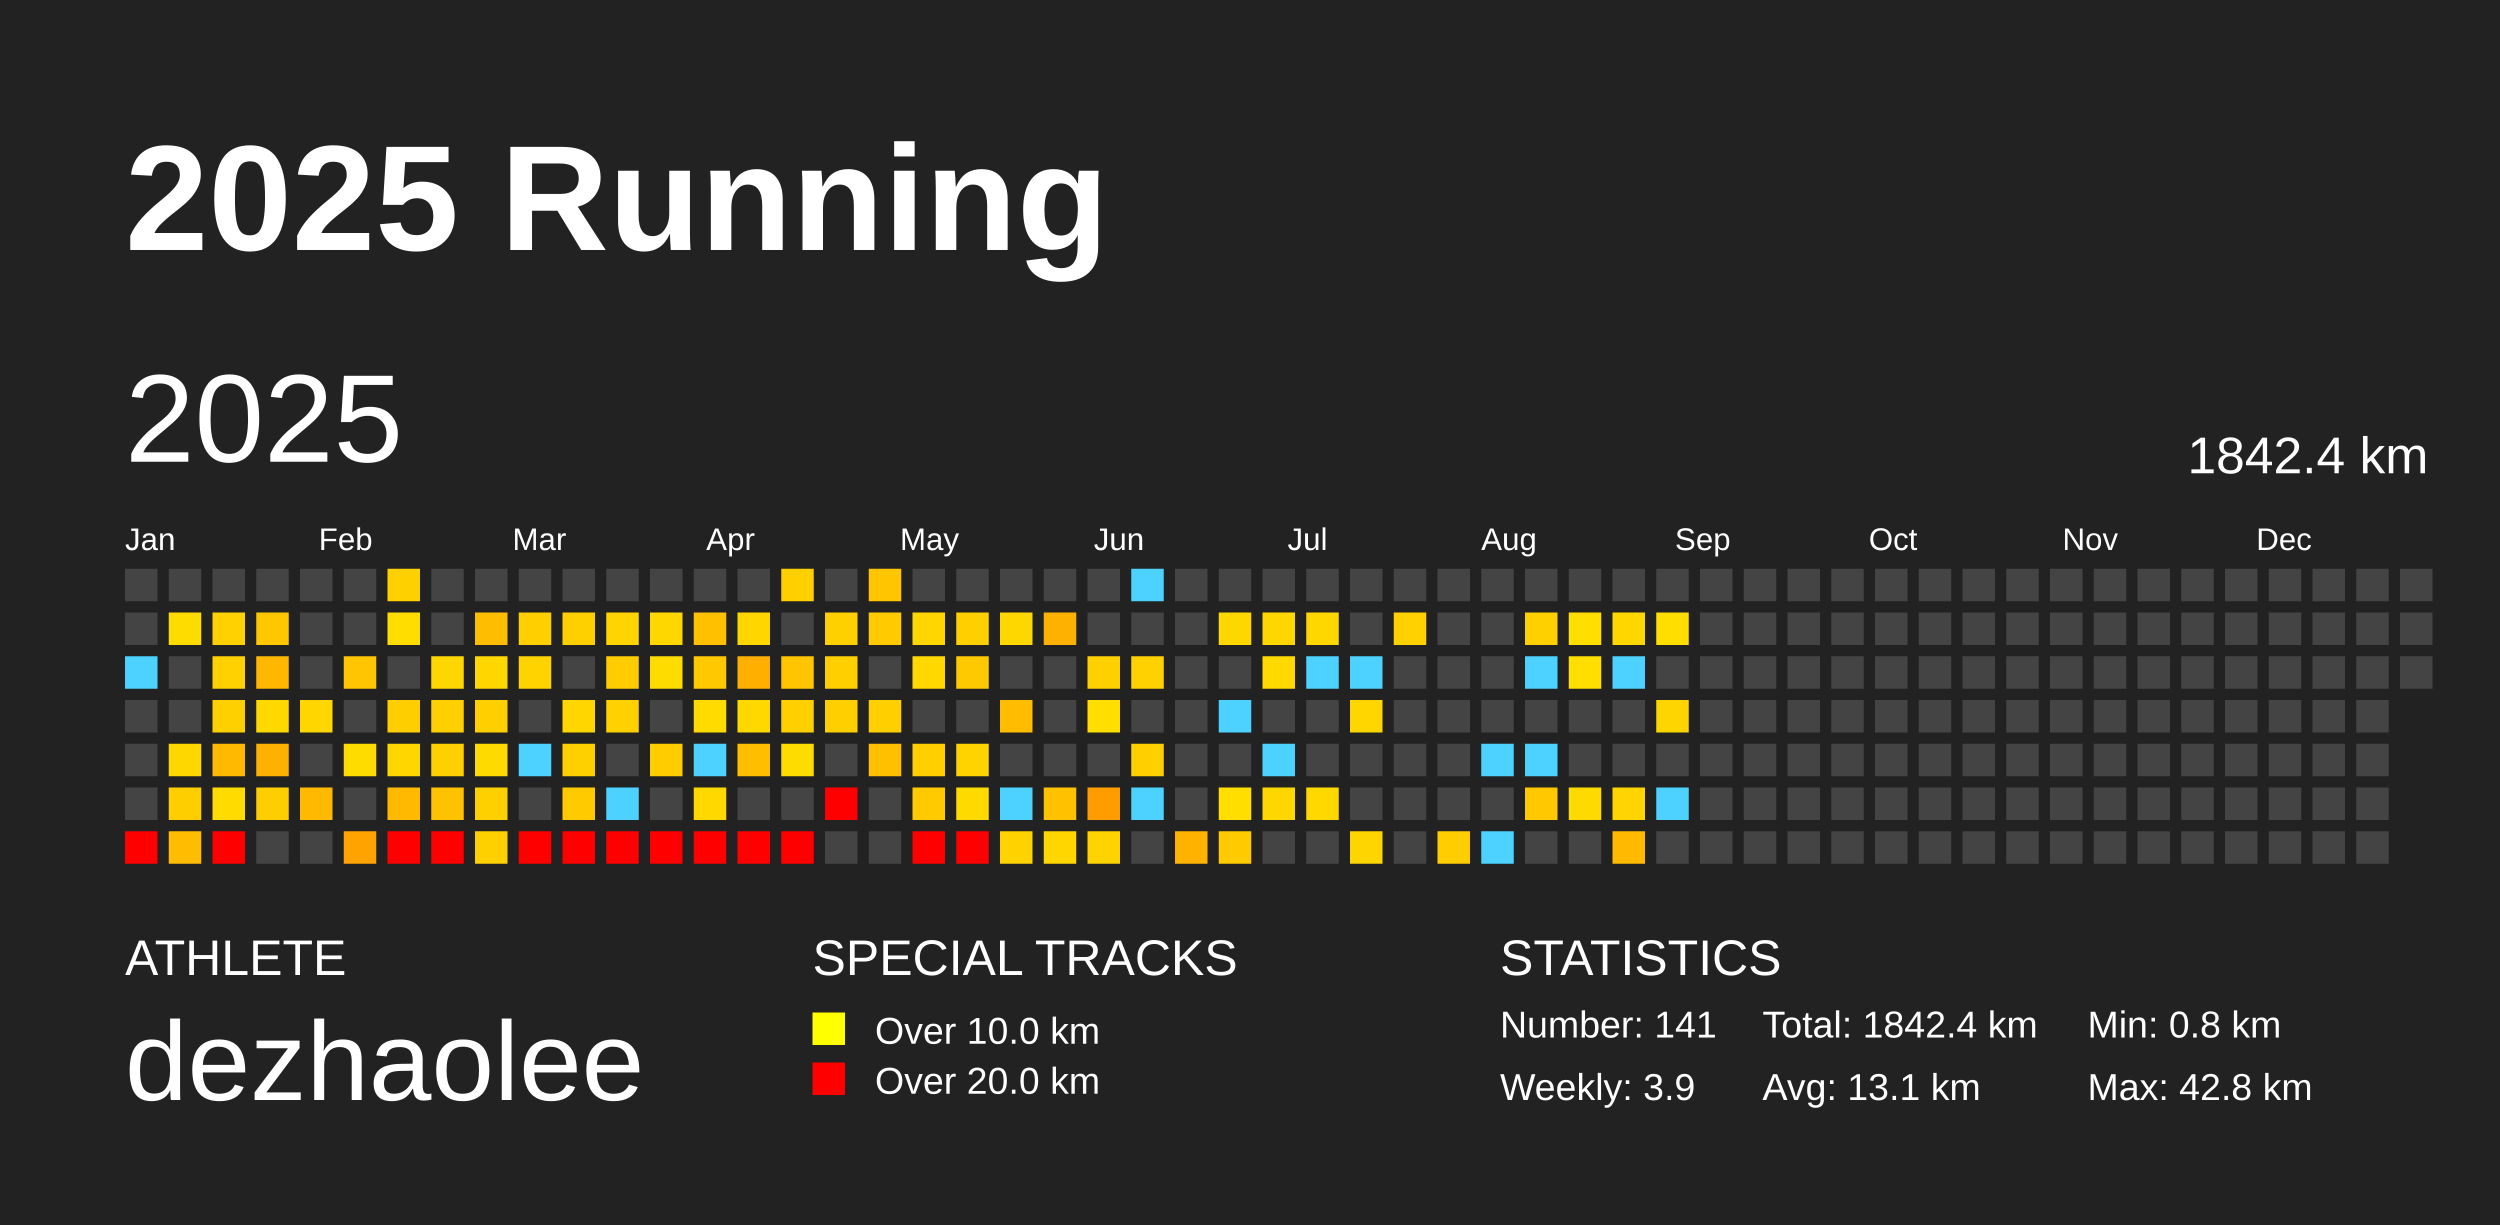
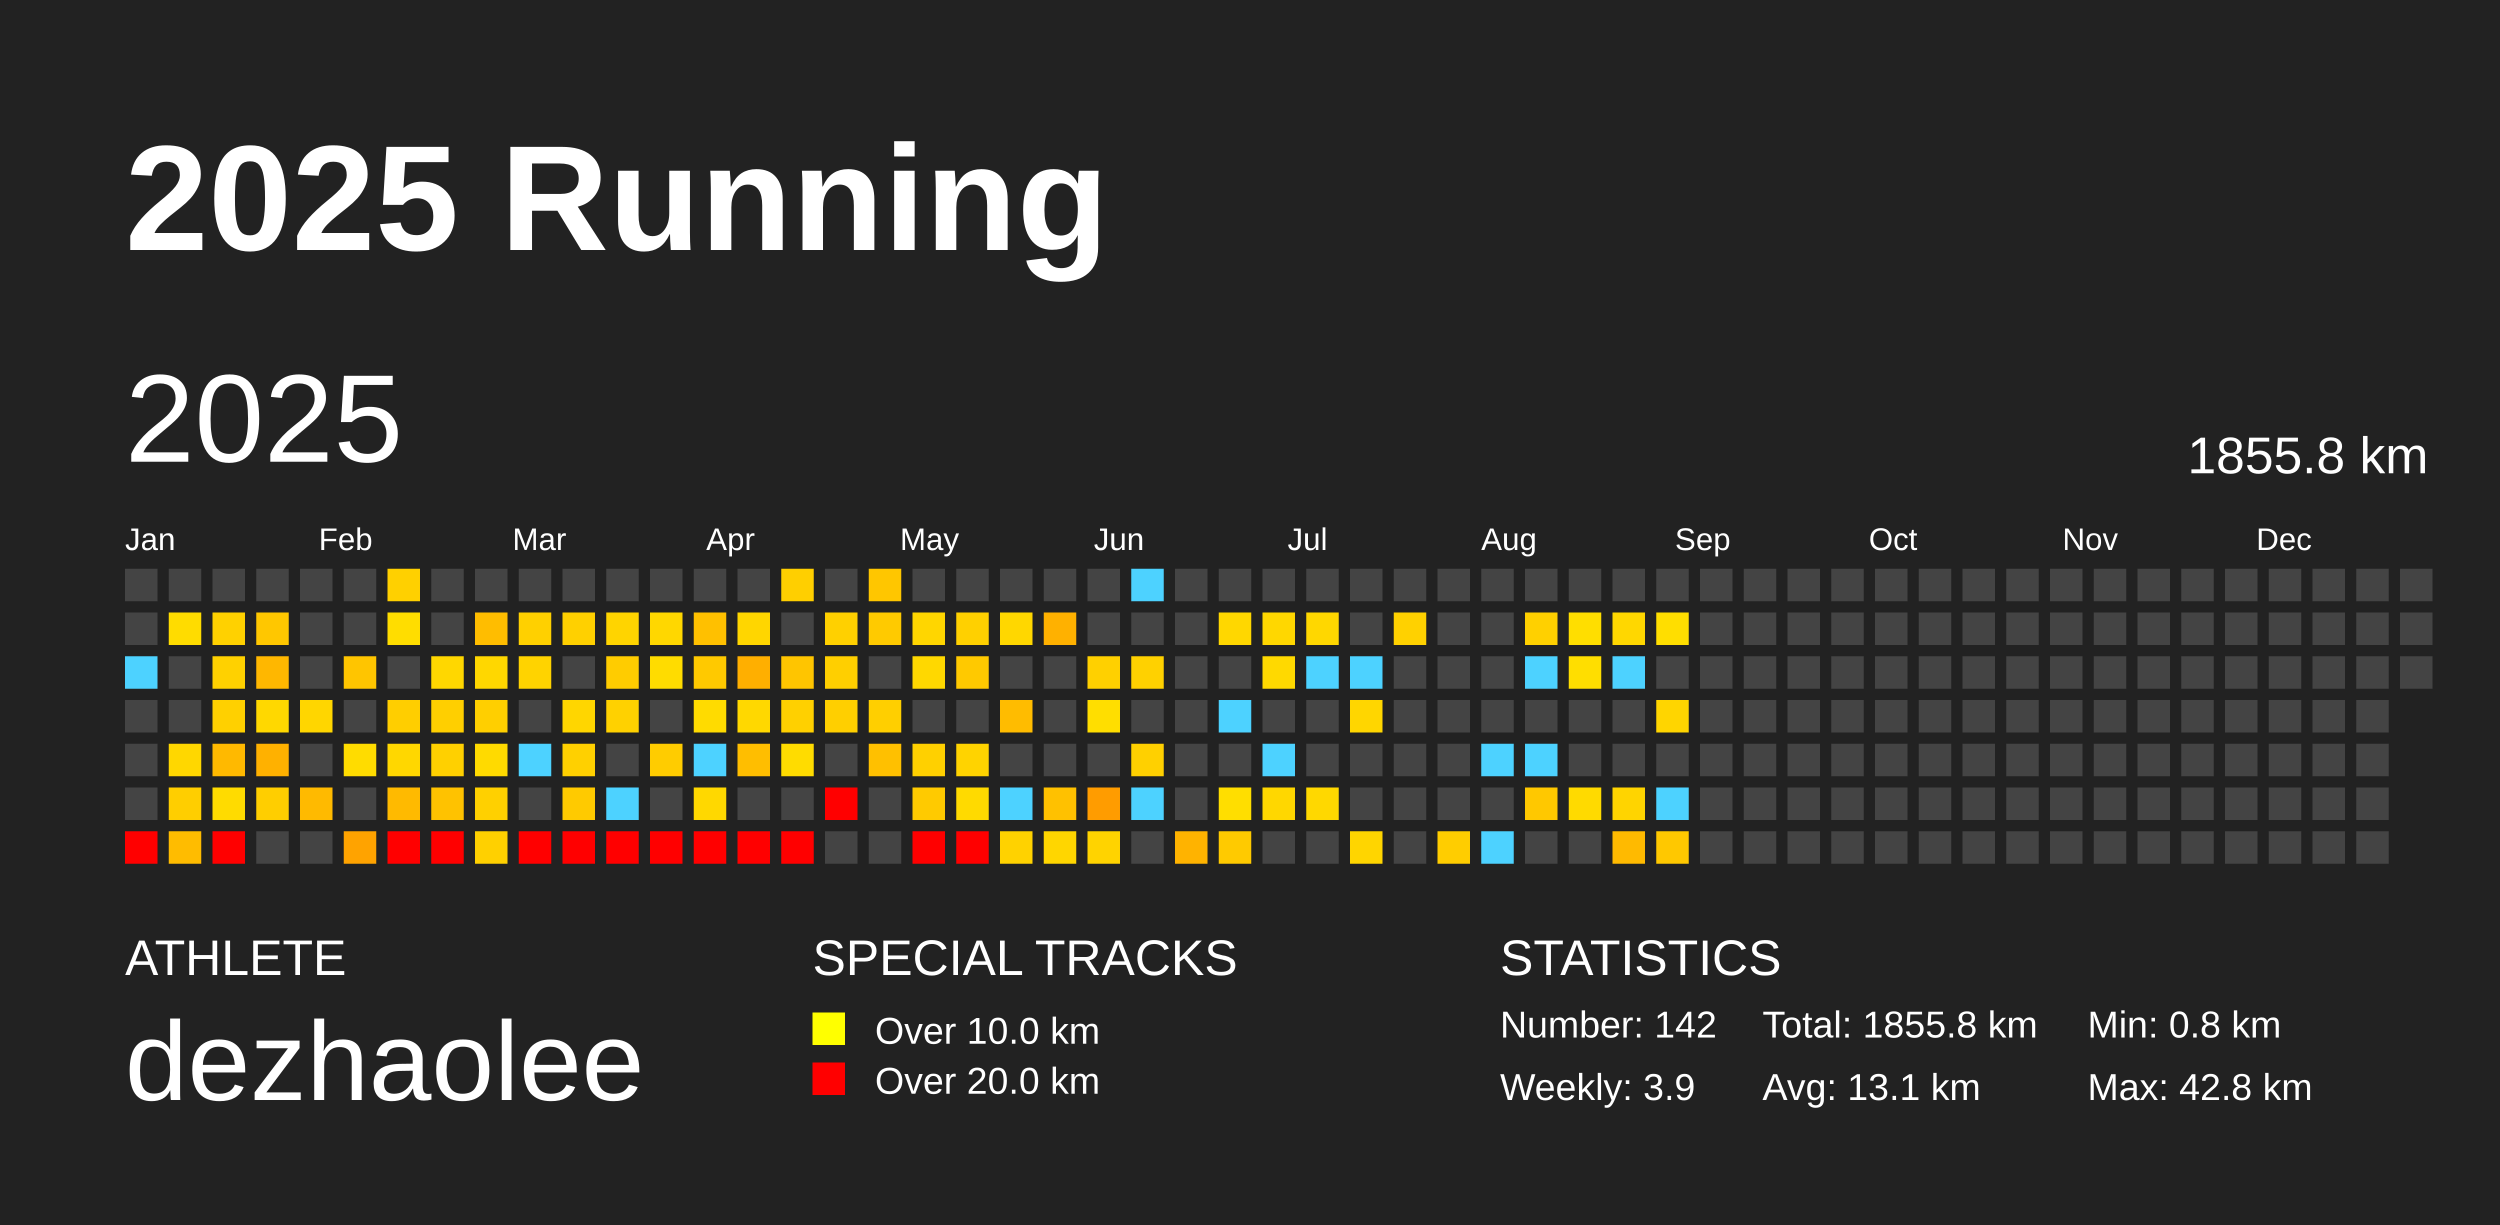
<svg xmlns="http://www.w3.org/2000/svg" baseProfile="full" height="98mm" version="1.1" viewBox="0,0,200,98" width="200mm">
  <defs />
  <rect fill="#222222" height="98" width="200" x="0" y="0" />
  <text fill="#FFFFFF" style="font-size:12px; font-family:Arial; font-weight:bold;" x="10" y="20">2025 Running</text>
  <text fill="#FFFFFF" style="font-size:4px; font-family:Arial" x="10" y="78">ATHLETE</text>
  <text fill="#FFFFFF" style="font-size:9px; font-family:Arial" x="10" y="88">dezhaolee</text>
  <text fill="#FFFFFF" style="font-size:4px; font-family:Arial" x="65" y="78">SPECIAL TRACKS</text>
  <rect fill="yellow" height="2.6" width="2.6" x="65" y="81" />
  <text fill="#FFFFFF" style="font-size:3px; font-family:Arial" x="70" y="83.5">Over 10.0 km</text>
  <rect fill="red" height="2.6" width="2.6" x="65" y="85" />
  <text fill="#FFFFFF" style="font-size:3px; font-family:Arial" x="70" y="87.5">Over 20.0 km</text>
  <text fill="#FFFFFF" style="font-size:4px; font-family:Arial" x="120" y="78">STATISTICS</text>
-   <text fill="#FFFFFF" style="font-size:3px; font-family:Arial" x="120" y="83">Number: 141</text>
+   <text fill="#FFFFFF" style="font-size:3px; font-family:Arial" x="120" y="83">Number: 142</text>
  <text fill="#FFFFFF" style="font-size:3px; font-family:Arial" x="120" y="88">Weekly: 3.9</text>
-   <text fill="#FFFFFF" style="font-size:3px; font-family:Arial" x="141" y="83">Total: 1842.4 km</text>
+   <text fill="#FFFFFF" style="font-size:3px; font-family:Arial" x="141" y="83">Total: 1855.8 km</text>
  <text fill="#FFFFFF" style="font-size:3px; font-family:Arial" x="141" y="88">Avg: 13.1 km</text>
  <text fill="#FFFFFF" style="font-size:3px; font-family:Arial" x="167" y="83">Min: 0.8 km</text>
  <text fill="#FFFFFF" style="font-size:3px; font-family:Arial" x="167" y="88">Max: 42.8 km</text>
  <text dominant-baseline="hanging" fill="#FFFFFF" style="font-size:10.0px; font-family:Arial;" x="10" y="30">2025</text>
-   <text dominant-baseline="hanging" fill="#FFFFFF" style="font-size:4.125px; font-family:Arial;" x="175" y="35">1842.4 km</text>
+   <text dominant-baseline="hanging" fill="#FFFFFF" style="font-size:4.125px; font-family:Arial;" x="175" y="35">1855.8 km</text>
  <text fill="#FFFFFF" style="font-size:2.5px; font-family:Arial" x="10.0" y="44">Jan</text>
  <text fill="#FFFFFF" style="font-size:2.5px; font-family:Arial" x="25.5" y="44">Feb</text>
  <text fill="#FFFFFF" style="font-size:2.5px; font-family:Arial" x="41.0" y="44">Mar</text>
  <text fill="#FFFFFF" style="font-size:2.5px; font-family:Arial" x="56.5" y="44">Apr</text>
  <text fill="#FFFFFF" style="font-size:2.5px; font-family:Arial" x="72.0" y="44">May</text>
  <text fill="#FFFFFF" style="font-size:2.5px; font-family:Arial" x="87.5" y="44">Jun</text>
  <text fill="#FFFFFF" style="font-size:2.5px; font-family:Arial" x="103.0" y="44">Jul</text>
  <text fill="#FFFFFF" style="font-size:2.5px; font-family:Arial" x="118.5" y="44">Aug</text>
  <text fill="#FFFFFF" style="font-size:2.5px; font-family:Arial" x="134.0" y="44">Sep</text>
  <text fill="#FFFFFF" style="font-size:2.5px; font-family:Arial" x="149.5" y="44">Oct</text>
  <text fill="#FFFFFF" style="font-size:2.5px; font-family:Arial" x="165.0" y="44">Nov</text>
  <text fill="#FFFFFF" style="font-size:2.5px; font-family:Arial" x="180.5" y="44">Dec</text>
  <rect fill="#444444" height="2.6" width="2.6" x="10.0" y="45.5" />
  <rect fill="#444444" height="2.6" width="2.6" x="10.0" y="49.0" />
  <rect fill="#4dd2ff" height="2.6" width="2.6" x="10.0" y="52.5" />
  <rect fill="#444444" height="2.6" width="2.6" x="10.0" y="56.0" />
  <rect fill="#444444" height="2.6" width="2.6" x="10.0" y="59.5" />
  <rect fill="#444444" height="2.6" width="2.6" x="10.0" y="63.0" />
  <rect fill="red" height="2.6" width="2.6" x="10.0" y="66.5" />
  <rect fill="#444444" height="2.6" width="2.6" x="13.5" y="45.5" />
  <rect fill="#ffdc00" height="2.6" width="2.6" x="13.5" y="49.0" />
  <rect fill="#444444" height="2.6" width="2.6" x="13.5" y="52.5" />
  <rect fill="#444444" height="2.6" width="2.6" x="13.5" y="56.0" />
  <rect fill="#ffd700" height="2.6" width="2.6" x="13.5" y="59.5" />
  <rect fill="#ffce00" height="2.6" width="2.6" x="13.5" y="63.0" />
  <rect fill="#ffbc00" height="2.6" width="2.6" x="13.5" y="66.5" />
  <rect fill="#444444" height="2.6" width="2.6" x="17.0" y="45.5" />
  <rect fill="#ffd100" height="2.6" width="2.6" x="17.0" y="49.0" />
  <rect fill="#ffd100" height="2.6" width="2.6" x="17.0" y="52.5" />
  <rect fill="#ffd000" height="2.6" width="2.6" x="17.0" y="56.0" />
  <rect fill="#ffb900" height="2.6" width="2.6" x="17.0" y="59.5" />
  <rect fill="#ffdb00" height="2.6" width="2.6" x="17.0" y="63.0" />
  <rect fill="red" height="2.6" width="2.6" x="17.0" y="66.5" />
  <rect fill="#444444" height="2.6" width="2.6" x="20.5" y="45.5" />
  <rect fill="#ffc700" height="2.6" width="2.6" x="20.5" y="49.0" />
  <rect fill="#ffb700" height="2.6" width="2.6" x="20.5" y="52.5" />
  <rect fill="#ffd800" height="2.6" width="2.6" x="20.5" y="56.0" />
  <rect fill="#ffb100" height="2.6" width="2.6" x="20.5" y="59.5" />
  <rect fill="#ffce00" height="2.6" width="2.6" x="20.5" y="63.0" />
  <rect fill="#444444" height="2.6" width="2.6" x="20.5" y="66.5" />
  <rect fill="#444444" height="2.6" width="2.6" x="24.0" y="45.5" />
  <rect fill="#444444" height="2.6" width="2.6" x="24.0" y="49.0" />
  <rect fill="#444444" height="2.6" width="2.6" x="24.0" y="52.5" />
  <rect fill="#ffd600" height="2.6" width="2.6" x="24.0" y="56.0" />
  <rect fill="#444444" height="2.6" width="2.6" x="24.0" y="59.5" />
  <rect fill="#ffba00" height="2.6" width="2.6" x="24.0" y="63.0" />
  <rect fill="#444444" height="2.6" width="2.6" x="24.0" y="66.5" />
  <rect fill="#444444" height="2.6" width="2.6" x="27.5" y="45.5" />
  <rect fill="#444444" height="2.6" width="2.6" x="27.5" y="49.0" />
  <rect fill="#ffc500" height="2.6" width="2.6" x="27.5" y="52.5" />
  <rect fill="#444444" height="2.6" width="2.6" x="27.5" y="56.0" />
  <rect fill="#ffdc00" height="2.6" width="2.6" x="27.5" y="59.5" />
  <rect fill="#444444" height="2.6" width="2.6" x="27.5" y="63.0" />
  <rect fill="#ffa300" height="2.6" width="2.6" x="27.5" y="66.5" />
  <rect fill="#ffd000" height="2.6" width="2.6" x="31.0" y="45.5" />
  <rect fill="#ffdd00" height="2.6" width="2.6" x="31.0" y="49.0" />
  <rect fill="#444444" height="2.6" width="2.6" x="31.0" y="52.5" />
  <rect fill="#ffce00" height="2.6" width="2.6" x="31.0" y="56.0" />
  <rect fill="#ffd700" height="2.6" width="2.6" x="31.0" y="59.5" />
  <rect fill="#ffba00" height="2.6" width="2.6" x="31.0" y="63.0" />
  <rect fill="red" height="2.6" width="2.6" x="31.0" y="66.5" />
  <rect fill="#444444" height="2.6" width="2.6" x="34.5" y="45.5" />
  <rect fill="#444444" height="2.6" width="2.6" x="34.5" y="49.0" />
  <rect fill="#ffd700" height="2.6" width="2.6" x="34.5" y="52.5" />
  <rect fill="#ffcf00" height="2.6" width="2.6" x="34.5" y="56.0" />
  <rect fill="#ffd000" height="2.6" width="2.6" x="34.5" y="59.5" />
  <rect fill="#ffc200" height="2.6" width="2.6" x="34.5" y="63.0" />
  <rect fill="red" height="2.6" width="2.6" x="34.5" y="66.5" />
  <rect fill="#444444" height="2.6" width="2.6" x="38.0" y="45.5" />
  <rect fill="#ffbd00" height="2.6" width="2.6" x="38.0" y="49.0" />
  <rect fill="#ffd700" height="2.6" width="2.6" x="38.0" y="52.5" />
  <rect fill="#ffcf00" height="2.6" width="2.6" x="38.0" y="56.0" />
  <rect fill="#ffda00" height="2.6" width="2.6" x="38.0" y="59.5" />
  <rect fill="#ffd000" height="2.6" width="2.6" x="38.0" y="63.0" />
  <rect fill="#ffd000" height="2.6" width="2.6" x="38.0" y="66.5" />
  <rect fill="#444444" height="2.6" width="2.6" x="41.5" y="45.5" />
  <rect fill="#ffd000" height="2.6" width="2.6" x="41.5" y="49.0" />
  <rect fill="#ffd300" height="2.6" width="2.6" x="41.5" y="52.5" />
  <rect fill="#444444" height="2.6" width="2.6" x="41.5" y="56.0" />
  <rect fill="#4dd2ff" height="2.6" width="2.6" x="41.5" y="59.5" />
  <rect fill="#444444" height="2.6" width="2.6" x="41.5" y="63.0" />
  <rect fill="red" height="2.6" width="2.6" x="41.5" y="66.5" />
  <rect fill="#444444" height="2.6" width="2.6" x="45.0" y="45.5" />
  <rect fill="#ffd000" height="2.6" width="2.6" x="45.0" y="49.0" />
  <rect fill="#444444" height="2.6" width="2.6" x="45.0" y="52.5" />
  <rect fill="#ffd600" height="2.6" width="2.6" x="45.0" y="56.0" />
  <rect fill="#ffd000" height="2.6" width="2.6" x="45.0" y="59.5" />
  <rect fill="#ffca00" height="2.6" width="2.6" x="45.0" y="63.0" />
  <rect fill="red" height="2.6" width="2.6" x="45.0" y="66.5" />
  <rect fill="#444444" height="2.6" width="2.6" x="48.5" y="45.5" />
  <rect fill="#ffd400" height="2.6" width="2.6" x="48.5" y="49.0" />
  <rect fill="#ffcc00" height="2.6" width="2.6" x="48.5" y="52.5" />
  <rect fill="#ffd100" height="2.6" width="2.6" x="48.5" y="56.0" />
  <rect fill="#444444" height="2.6" width="2.6" x="48.5" y="59.5" />
  <rect fill="#4dd2ff" height="2.6" width="2.6" x="48.5" y="63.0" />
  <rect fill="red" height="2.6" width="2.6" x="48.5" y="66.5" />
  <rect fill="#444444" height="2.6" width="2.6" x="52.0" y="45.5" />
  <rect fill="#ffd700" height="2.6" width="2.6" x="52.0" y="49.0" />
  <rect fill="#ffdc00" height="2.6" width="2.6" x="52.0" y="52.5" />
  <rect fill="#444444" height="2.6" width="2.6" x="52.0" y="56.0" />
  <rect fill="#ffcc00" height="2.6" width="2.6" x="52.0" y="59.5" />
  <rect fill="#444444" height="2.6" width="2.6" x="52.0" y="63.0" />
  <rect fill="red" height="2.6" width="2.6" x="52.0" y="66.5" />
  <rect fill="#444444" height="2.6" width="2.6" x="55.5" y="45.5" />
  <rect fill="#ffc000" height="2.6" width="2.6" x="55.5" y="49.0" />
  <rect fill="#ffc900" height="2.6" width="2.6" x="55.5" y="52.5" />
  <rect fill="#ffdb00" height="2.6" width="2.6" x="55.5" y="56.0" />
  <rect fill="#4dd2ff" height="2.6" width="2.6" x="55.5" y="59.5" />
  <rect fill="#ffd800" height="2.6" width="2.6" x="55.5" y="63.0" />
  <rect fill="red" height="2.6" width="2.6" x="55.5" y="66.5" />
  <rect fill="#444444" height="2.6" width="2.6" x="59.0" y="45.5" />
  <rect fill="#ffd600" height="2.6" width="2.6" x="59.0" y="49.0" />
  <rect fill="#ffaf00" height="2.6" width="2.6" x="59.0" y="52.5" />
  <rect fill="#ffd800" height="2.6" width="2.6" x="59.0" y="56.0" />
  <rect fill="#ffbe00" height="2.6" width="2.6" x="59.0" y="59.5" />
  <rect fill="#444444" height="2.6" width="2.6" x="59.0" y="63.0" />
  <rect fill="red" height="2.6" width="2.6" x="59.0" y="66.5" />
  <rect fill="#ffcf00" height="2.6" width="2.6" x="62.5" y="45.5" />
  <rect fill="#444444" height="2.6" width="2.6" x="62.5" y="49.0" />
  <rect fill="#ffc500" height="2.6" width="2.6" x="62.5" y="52.5" />
  <rect fill="#ffd000" height="2.6" width="2.6" x="62.5" y="56.0" />
  <rect fill="#ffdc00" height="2.6" width="2.6" x="62.5" y="59.5" />
  <rect fill="#444444" height="2.6" width="2.6" x="62.5" y="63.0" />
  <rect fill="red" height="2.6" width="2.6" x="62.5" y="66.5" />
  <rect fill="#444444" height="2.6" width="2.6" x="66.0" y="45.5" />
  <rect fill="#ffd000" height="2.6" width="2.6" x="66.0" y="49.0" />
  <rect fill="#ffcf00" height="2.6" width="2.6" x="66.0" y="52.5" />
  <rect fill="#ffcf00" height="2.6" width="2.6" x="66.0" y="56.0" />
  <rect fill="#444444" height="2.6" width="2.6" x="66.0" y="59.5" />
  <rect fill="red" height="2.6" width="2.6" x="66.0" y="63.0" />
  <rect fill="#444444" height="2.6" width="2.6" x="66.0" y="66.5" />
  <rect fill="#ffc600" height="2.6" width="2.6" x="69.5" y="45.5" />
  <rect fill="#ffca00" height="2.6" width="2.6" x="69.5" y="49.0" />
  <rect fill="#444444" height="2.6" width="2.6" x="69.5" y="52.5" />
  <rect fill="#ffcf00" height="2.6" width="2.6" x="69.5" y="56.0" />
  <rect fill="#ffc000" height="2.6" width="2.6" x="69.5" y="59.5" />
  <rect fill="#444444" height="2.6" width="2.6" x="69.5" y="63.0" />
  <rect fill="#444444" height="2.6" width="2.6" x="69.5" y="66.5" />
  <rect fill="#444444" height="2.6" width="2.6" x="73.0" y="45.5" />
  <rect fill="#ffd600" height="2.6" width="2.6" x="73.0" y="49.0" />
  <rect fill="#ffd800" height="2.6" width="2.6" x="73.0" y="52.5" />
  <rect fill="#444444" height="2.6" width="2.6" x="73.0" y="56.0" />
  <rect fill="#ffd000" height="2.6" width="2.6" x="73.0" y="59.5" />
  <rect fill="#ffca00" height="2.6" width="2.6" x="73.0" y="63.0" />
  <rect fill="red" height="2.6" width="2.6" x="73.0" y="66.5" />
  <rect fill="#444444" height="2.6" width="2.6" x="76.5" y="45.5" />
  <rect fill="#ffd000" height="2.6" width="2.6" x="76.5" y="49.0" />
  <rect fill="#ffc900" height="2.6" width="2.6" x="76.5" y="52.5" />
  <rect fill="#444444" height="2.6" width="2.6" x="76.5" y="56.0" />
  <rect fill="#ffd300" height="2.6" width="2.6" x="76.5" y="59.5" />
  <rect fill="#ffda00" height="2.6" width="2.6" x="76.5" y="63.0" />
  <rect fill="red" height="2.6" width="2.6" x="76.5" y="66.5" />
  <rect fill="#444444" height="2.6" width="2.6" x="80.0" y="45.5" />
  <rect fill="#ffd700" height="2.6" width="2.6" x="80.0" y="49.0" />
  <rect fill="#444444" height="2.6" width="2.6" x="80.0" y="52.5" />
  <rect fill="#ffbc00" height="2.6" width="2.6" x="80.0" y="56.0" />
  <rect fill="#444444" height="2.6" width="2.6" x="80.0" y="59.5" />
  <rect fill="#4dd2ff" height="2.6" width="2.6" x="80.0" y="63.0" />
  <rect fill="#ffd200" height="2.6" width="2.6" x="80.0" y="66.5" />
  <rect fill="#444444" height="2.6" width="2.6" x="83.5" y="45.5" />
  <rect fill="#ffb100" height="2.6" width="2.6" x="83.5" y="49.0" />
  <rect fill="#444444" height="2.6" width="2.6" x="83.5" y="52.5" />
  <rect fill="#444444" height="2.6" width="2.6" x="83.5" y="56.0" />
  <rect fill="#444444" height="2.6" width="2.6" x="83.5" y="59.5" />
  <rect fill="#ffc100" height="2.6" width="2.6" x="83.5" y="63.0" />
  <rect fill="#ffd600" height="2.6" width="2.6" x="83.5" y="66.5" />
  <rect fill="#444444" height="2.6" width="2.6" x="87.0" y="45.5" />
  <rect fill="#444444" height="2.6" width="2.6" x="87.0" y="49.0" />
  <rect fill="#ffd000" height="2.6" width="2.6" x="87.0" y="52.5" />
  <rect fill="#ffde00" height="2.6" width="2.6" x="87.0" y="56.0" />
  <rect fill="#444444" height="2.6" width="2.6" x="87.0" y="59.5" />
  <rect fill="#ff9c00" height="2.6" width="2.6" x="87.0" y="63.0" />
  <rect fill="#ffd300" height="2.6" width="2.6" x="87.0" y="66.5" />
  <rect fill="#4dd2ff" height="2.6" width="2.6" x="90.5" y="45.5" />
  <rect fill="#444444" height="2.6" width="2.6" x="90.5" y="49.0" />
  <rect fill="#ffd100" height="2.6" width="2.6" x="90.5" y="52.5" />
  <rect fill="#444444" height="2.6" width="2.6" x="90.5" y="56.0" />
  <rect fill="#ffd000" height="2.6" width="2.6" x="90.5" y="59.5" />
  <rect fill="#4dd2ff" height="2.6" width="2.6" x="90.5" y="63.0" />
  <rect fill="#444444" height="2.6" width="2.6" x="90.5" y="66.5" />
  <rect fill="#444444" height="2.6" width="2.6" x="94.0" y="45.5" />
  <rect fill="#444444" height="2.6" width="2.6" x="94.0" y="49.0" />
  <rect fill="#444444" height="2.6" width="2.6" x="94.0" y="52.5" />
  <rect fill="#444444" height="2.6" width="2.6" x="94.0" y="56.0" />
  <rect fill="#444444" height="2.6" width="2.6" x="94.0" y="59.5" />
  <rect fill="#444444" height="2.6" width="2.6" x="94.0" y="63.0" />
  <rect fill="#ffb300" height="2.6" width="2.6" x="94.0" y="66.5" />
  <rect fill="#444444" height="2.6" width="2.6" x="97.5" y="45.5" />
  <rect fill="#ffd700" height="2.6" width="2.6" x="97.5" y="49.0" />
  <rect fill="#444444" height="2.6" width="2.6" x="97.5" y="52.5" />
  <rect fill="#4dd2ff" height="2.6" width="2.6" x="97.5" y="56.0" />
  <rect fill="#444444" height="2.6" width="2.6" x="97.5" y="59.5" />
  <rect fill="#ffde00" height="2.6" width="2.6" x="97.5" y="63.0" />
  <rect fill="#ffca00" height="2.6" width="2.6" x="97.5" y="66.5" />
  <rect fill="#444444" height="2.6" width="2.6" x="101.0" y="45.5" />
  <rect fill="#ffd700" height="2.6" width="2.6" x="101.0" y="49.0" />
  <rect fill="#ffd900" height="2.6" width="2.6" x="101.0" y="52.5" />
  <rect fill="#444444" height="2.6" width="2.6" x="101.0" y="56.0" />
  <rect fill="#4dd2ff" height="2.6" width="2.6" x="101.0" y="59.5" />
  <rect fill="#ffd700" height="2.6" width="2.6" x="101.0" y="63.0" />
  <rect fill="#444444" height="2.6" width="2.6" x="101.0" y="66.5" />
  <rect fill="#444444" height="2.6" width="2.6" x="104.5" y="45.5" />
  <rect fill="#ffd700" height="2.6" width="2.6" x="104.5" y="49.0" />
  <rect fill="#4dd2ff" height="2.6" width="2.6" x="104.5" y="52.5" />
  <rect fill="#444444" height="2.6" width="2.6" x="104.5" y="56.0" />
  <rect fill="#444444" height="2.6" width="2.6" x="104.5" y="59.5" />
  <rect fill="#ffd800" height="2.6" width="2.6" x="104.5" y="63.0" />
  <rect fill="#444444" height="2.6" width="2.6" x="104.5" y="66.5" />
  <rect fill="#444444" height="2.6" width="2.6" x="108.0" y="45.5" />
  <rect fill="#444444" height="2.6" width="2.6" x="108.0" y="49.0" />
  <rect fill="#4dd2ff" height="2.6" width="2.6" x="108.0" y="52.5" />
  <rect fill="#ffd600" height="2.6" width="2.6" x="108.0" y="56.0" />
  <rect fill="#444444" height="2.6" width="2.6" x="108.0" y="59.5" />
  <rect fill="#444444" height="2.6" width="2.6" x="108.0" y="63.0" />
  <rect fill="#ffd500" height="2.6" width="2.6" x="108.0" y="66.5" />
  <rect fill="#444444" height="2.6" width="2.6" x="111.5" y="45.5" />
  <rect fill="#ffd100" height="2.6" width="2.6" x="111.5" y="49.0" />
  <rect fill="#444444" height="2.6" width="2.6" x="111.5" y="52.5" />
  <rect fill="#444444" height="2.6" width="2.6" x="111.5" y="56.0" />
  <rect fill="#444444" height="2.6" width="2.6" x="111.5" y="59.5" />
  <rect fill="#444444" height="2.6" width="2.6" x="111.5" y="63.0" />
  <rect fill="#444444" height="2.6" width="2.6" x="111.5" y="66.5" />
  <rect fill="#444444" height="2.6" width="2.6" x="115.0" y="45.5" />
  <rect fill="#444444" height="2.6" width="2.6" x="115.0" y="49.0" />
  <rect fill="#444444" height="2.6" width="2.6" x="115.0" y="52.5" />
  <rect fill="#444444" height="2.6" width="2.6" x="115.0" y="56.0" />
  <rect fill="#444444" height="2.6" width="2.6" x="115.0" y="59.5" />
  <rect fill="#444444" height="2.6" width="2.6" x="115.0" y="63.0" />
  <rect fill="#ffcd00" height="2.6" width="2.6" x="115.0" y="66.5" />
  <rect fill="#444444" height="2.6" width="2.6" x="118.5" y="45.5" />
  <rect fill="#444444" height="2.6" width="2.6" x="118.5" y="49.0" />
  <rect fill="#444444" height="2.6" width="2.6" x="118.5" y="52.5" />
  <rect fill="#444444" height="2.6" width="2.6" x="118.5" y="56.0" />
  <rect fill="#4dd2ff" height="2.6" width="2.6" x="118.5" y="59.5" />
  <rect fill="#444444" height="2.6" width="2.6" x="118.5" y="63.0" />
  <rect fill="#4dd2ff" height="2.6" width="2.6" x="118.5" y="66.5" />
  <rect fill="#444444" height="2.6" width="2.6" x="122.0" y="45.5" />
  <rect fill="#ffd000" height="2.6" width="2.6" x="122.0" y="49.0" />
  <rect fill="#4dd2ff" height="2.6" width="2.6" x="122.0" y="52.5" />
  <rect fill="#444444" height="2.6" width="2.6" x="122.0" y="56.0" />
  <rect fill="#4dd2ff" height="2.6" width="2.6" x="122.0" y="59.5" />
  <rect fill="#ffc800" height="2.6" width="2.6" x="122.0" y="63.0" />
  <rect fill="#444444" height="2.6" width="2.6" x="122.0" y="66.5" />
  <rect fill="#444444" height="2.6" width="2.6" x="125.5" y="45.5" />
  <rect fill="#ffde00" height="2.6" width="2.6" x="125.5" y="49.0" />
  <rect fill="#ffde00" height="2.6" width="2.6" x="125.5" y="52.5" />
  <rect fill="#444444" height="2.6" width="2.6" x="125.5" y="56.0" />
  <rect fill="#444444" height="2.6" width="2.6" x="125.5" y="59.5" />
  <rect fill="#ffda00" height="2.6" width="2.6" x="125.5" y="63.0" />
  <rect fill="#444444" height="2.6" width="2.6" x="125.5" y="66.5" />
  <rect fill="#444444" height="2.6" width="2.6" x="129.0" y="45.5" />
  <rect fill="#ffd700" height="2.6" width="2.6" x="129.0" y="49.0" />
  <rect fill="#4dd2ff" height="2.6" width="2.6" x="129.0" y="52.5" />
  <rect fill="#444444" height="2.6" width="2.6" x="129.0" y="56.0" />
  <rect fill="#444444" height="2.6" width="2.6" x="129.0" y="59.5" />
  <rect fill="#ffd400" height="2.6" width="2.6" x="129.0" y="63.0" />
  <rect fill="#ffba00" height="2.6" width="2.6" x="129.0" y="66.5" />
  <rect fill="#444444" height="2.6" width="2.6" x="132.5" y="45.5" />
  <rect fill="#ffde00" height="2.6" width="2.6" x="132.5" y="49.0" />
  <rect fill="#444444" height="2.6" width="2.6" x="132.5" y="52.5" />
  <rect fill="#ffd500" height="2.6" width="2.6" x="132.5" y="56.0" />
  <rect fill="#444444" height="2.6" width="2.6" x="132.5" y="59.5" />
  <rect fill="#4dd2ff" height="2.6" width="2.6" x="132.5" y="63.0" />
-   <rect fill="#444444" height="2.6" width="2.6" x="132.5" y="66.5" />
+   <rect fill="#ffc800" height="2.6" width="2.6" x="132.5" y="66.5" />
  <rect fill="#444444" height="2.6" width="2.6" x="136.0" y="45.5" />
  <rect fill="#444444" height="2.6" width="2.6" x="136.0" y="49.0" />
  <rect fill="#444444" height="2.6" width="2.6" x="136.0" y="52.5" />
  <rect fill="#444444" height="2.6" width="2.6" x="136.0" y="56.0" />
  <rect fill="#444444" height="2.6" width="2.6" x="136.0" y="59.5" />
  <rect fill="#444444" height="2.6" width="2.6" x="136.0" y="63.0" />
  <rect fill="#444444" height="2.6" width="2.6" x="136.0" y="66.5" />
  <rect fill="#444444" height="2.6" width="2.6" x="139.5" y="45.5" />
  <rect fill="#444444" height="2.6" width="2.6" x="139.5" y="49.0" />
  <rect fill="#444444" height="2.6" width="2.6" x="139.5" y="52.5" />
  <rect fill="#444444" height="2.6" width="2.6" x="139.5" y="56.0" />
  <rect fill="#444444" height="2.6" width="2.6" x="139.5" y="59.5" />
  <rect fill="#444444" height="2.6" width="2.6" x="139.5" y="63.0" />
  <rect fill="#444444" height="2.6" width="2.6" x="139.5" y="66.5" />
  <rect fill="#444444" height="2.6" width="2.6" x="143.0" y="45.5" />
  <rect fill="#444444" height="2.6" width="2.6" x="143.0" y="49.0" />
  <rect fill="#444444" height="2.6" width="2.6" x="143.0" y="52.5" />
  <rect fill="#444444" height="2.6" width="2.6" x="143.0" y="56.0" />
  <rect fill="#444444" height="2.6" width="2.6" x="143.0" y="59.5" />
  <rect fill="#444444" height="2.6" width="2.6" x="143.0" y="63.0" />
  <rect fill="#444444" height="2.6" width="2.6" x="143.0" y="66.5" />
  <rect fill="#444444" height="2.6" width="2.6" x="146.5" y="45.5" />
  <rect fill="#444444" height="2.6" width="2.6" x="146.5" y="49.0" />
  <rect fill="#444444" height="2.6" width="2.6" x="146.5" y="52.5" />
  <rect fill="#444444" height="2.6" width="2.6" x="146.5" y="56.0" />
  <rect fill="#444444" height="2.6" width="2.6" x="146.5" y="59.5" />
  <rect fill="#444444" height="2.6" width="2.6" x="146.5" y="63.0" />
  <rect fill="#444444" height="2.6" width="2.6" x="146.5" y="66.5" />
  <rect fill="#444444" height="2.6" width="2.6" x="150.0" y="45.5" />
  <rect fill="#444444" height="2.6" width="2.6" x="150.0" y="49.0" />
  <rect fill="#444444" height="2.6" width="2.6" x="150.0" y="52.5" />
  <rect fill="#444444" height="2.6" width="2.6" x="150.0" y="56.0" />
  <rect fill="#444444" height="2.6" width="2.6" x="150.0" y="59.5" />
  <rect fill="#444444" height="2.6" width="2.6" x="150.0" y="63.0" />
  <rect fill="#444444" height="2.6" width="2.6" x="150.0" y="66.5" />
  <rect fill="#444444" height="2.6" width="2.6" x="153.5" y="45.5" />
  <rect fill="#444444" height="2.6" width="2.6" x="153.5" y="49.0" />
  <rect fill="#444444" height="2.6" width="2.6" x="153.5" y="52.5" />
  <rect fill="#444444" height="2.6" width="2.6" x="153.5" y="56.0" />
  <rect fill="#444444" height="2.6" width="2.6" x="153.5" y="59.5" />
  <rect fill="#444444" height="2.6" width="2.6" x="153.5" y="63.0" />
  <rect fill="#444444" height="2.6" width="2.6" x="153.5" y="66.5" />
  <rect fill="#444444" height="2.6" width="2.6" x="157.0" y="45.5" />
  <rect fill="#444444" height="2.6" width="2.6" x="157.0" y="49.0" />
  <rect fill="#444444" height="2.6" width="2.6" x="157.0" y="52.5" />
  <rect fill="#444444" height="2.6" width="2.6" x="157.0" y="56.0" />
  <rect fill="#444444" height="2.6" width="2.6" x="157.0" y="59.5" />
  <rect fill="#444444" height="2.6" width="2.6" x="157.0" y="63.0" />
  <rect fill="#444444" height="2.6" width="2.6" x="157.0" y="66.5" />
  <rect fill="#444444" height="2.6" width="2.6" x="160.5" y="45.5" />
  <rect fill="#444444" height="2.6" width="2.6" x="160.5" y="49.0" />
  <rect fill="#444444" height="2.6" width="2.6" x="160.5" y="52.5" />
  <rect fill="#444444" height="2.6" width="2.6" x="160.5" y="56.0" />
  <rect fill="#444444" height="2.6" width="2.6" x="160.5" y="59.5" />
  <rect fill="#444444" height="2.6" width="2.6" x="160.5" y="63.0" />
  <rect fill="#444444" height="2.6" width="2.6" x="160.5" y="66.5" />
  <rect fill="#444444" height="2.6" width="2.6" x="164.0" y="45.5" />
  <rect fill="#444444" height="2.6" width="2.6" x="164.0" y="49.0" />
  <rect fill="#444444" height="2.6" width="2.6" x="164.0" y="52.5" />
  <rect fill="#444444" height="2.6" width="2.6" x="164.0" y="56.0" />
  <rect fill="#444444" height="2.6" width="2.6" x="164.0" y="59.5" />
  <rect fill="#444444" height="2.6" width="2.6" x="164.0" y="63.0" />
  <rect fill="#444444" height="2.6" width="2.6" x="164.0" y="66.5" />
  <rect fill="#444444" height="2.6" width="2.6" x="167.5" y="45.5" />
  <rect fill="#444444" height="2.6" width="2.6" x="167.5" y="49.0" />
  <rect fill="#444444" height="2.6" width="2.6" x="167.5" y="52.5" />
  <rect fill="#444444" height="2.6" width="2.6" x="167.5" y="56.0" />
  <rect fill="#444444" height="2.6" width="2.6" x="167.5" y="59.5" />
  <rect fill="#444444" height="2.6" width="2.6" x="167.5" y="63.0" />
  <rect fill="#444444" height="2.6" width="2.6" x="167.5" y="66.5" />
  <rect fill="#444444" height="2.6" width="2.6" x="171.0" y="45.5" />
  <rect fill="#444444" height="2.6" width="2.6" x="171.0" y="49.0" />
  <rect fill="#444444" height="2.6" width="2.6" x="171.0" y="52.5" />
  <rect fill="#444444" height="2.6" width="2.6" x="171.0" y="56.0" />
  <rect fill="#444444" height="2.6" width="2.6" x="171.0" y="59.5" />
  <rect fill="#444444" height="2.6" width="2.6" x="171.0" y="63.0" />
  <rect fill="#444444" height="2.6" width="2.6" x="171.0" y="66.5" />
  <rect fill="#444444" height="2.6" width="2.6" x="174.5" y="45.5" />
  <rect fill="#444444" height="2.6" width="2.6" x="174.5" y="49.0" />
  <rect fill="#444444" height="2.6" width="2.6" x="174.5" y="52.5" />
  <rect fill="#444444" height="2.6" width="2.6" x="174.5" y="56.0" />
  <rect fill="#444444" height="2.6" width="2.6" x="174.5" y="59.5" />
  <rect fill="#444444" height="2.6" width="2.6" x="174.5" y="63.0" />
  <rect fill="#444444" height="2.6" width="2.6" x="174.5" y="66.5" />
  <rect fill="#444444" height="2.6" width="2.6" x="178.0" y="45.5" />
  <rect fill="#444444" height="2.6" width="2.6" x="178.0" y="49.0" />
  <rect fill="#444444" height="2.6" width="2.6" x="178.0" y="52.5" />
  <rect fill="#444444" height="2.6" width="2.6" x="178.0" y="56.0" />
  <rect fill="#444444" height="2.6" width="2.6" x="178.0" y="59.5" />
  <rect fill="#444444" height="2.6" width="2.6" x="178.0" y="63.0" />
  <rect fill="#444444" height="2.6" width="2.6" x="178.0" y="66.5" />
  <rect fill="#444444" height="2.6" width="2.6" x="181.5" y="45.5" />
  <rect fill="#444444" height="2.6" width="2.6" x="181.5" y="49.0" />
  <rect fill="#444444" height="2.6" width="2.6" x="181.5" y="52.5" />
  <rect fill="#444444" height="2.6" width="2.6" x="181.5" y="56.0" />
  <rect fill="#444444" height="2.6" width="2.6" x="181.5" y="59.5" />
  <rect fill="#444444" height="2.6" width="2.6" x="181.5" y="63.0" />
  <rect fill="#444444" height="2.6" width="2.6" x="181.5" y="66.5" />
  <rect fill="#444444" height="2.6" width="2.6" x="185.0" y="45.5" />
  <rect fill="#444444" height="2.6" width="2.6" x="185.0" y="49.0" />
  <rect fill="#444444" height="2.6" width="2.6" x="185.0" y="52.5" />
  <rect fill="#444444" height="2.6" width="2.6" x="185.0" y="56.0" />
  <rect fill="#444444" height="2.6" width="2.6" x="185.0" y="59.5" />
  <rect fill="#444444" height="2.6" width="2.6" x="185.0" y="63.0" />
  <rect fill="#444444" height="2.6" width="2.6" x="185.0" y="66.5" />
  <rect fill="#444444" height="2.6" width="2.6" x="188.5" y="45.5" />
  <rect fill="#444444" height="2.6" width="2.6" x="188.5" y="49.0" />
  <rect fill="#444444" height="2.6" width="2.6" x="188.5" y="52.5" />
  <rect fill="#444444" height="2.6" width="2.6" x="188.5" y="56.0" />
  <rect fill="#444444" height="2.6" width="2.6" x="188.5" y="59.5" />
  <rect fill="#444444" height="2.6" width="2.6" x="188.5" y="63.0" />
  <rect fill="#444444" height="2.6" width="2.6" x="188.5" y="66.5" />
  <rect fill="#444444" height="2.6" width="2.6" x="192.0" y="45.5" />
  <rect fill="#444444" height="2.6" width="2.6" x="192.0" y="49.0" />
  <rect fill="#444444" height="2.6" width="2.6" x="192.0" y="52.5" />
</svg>
